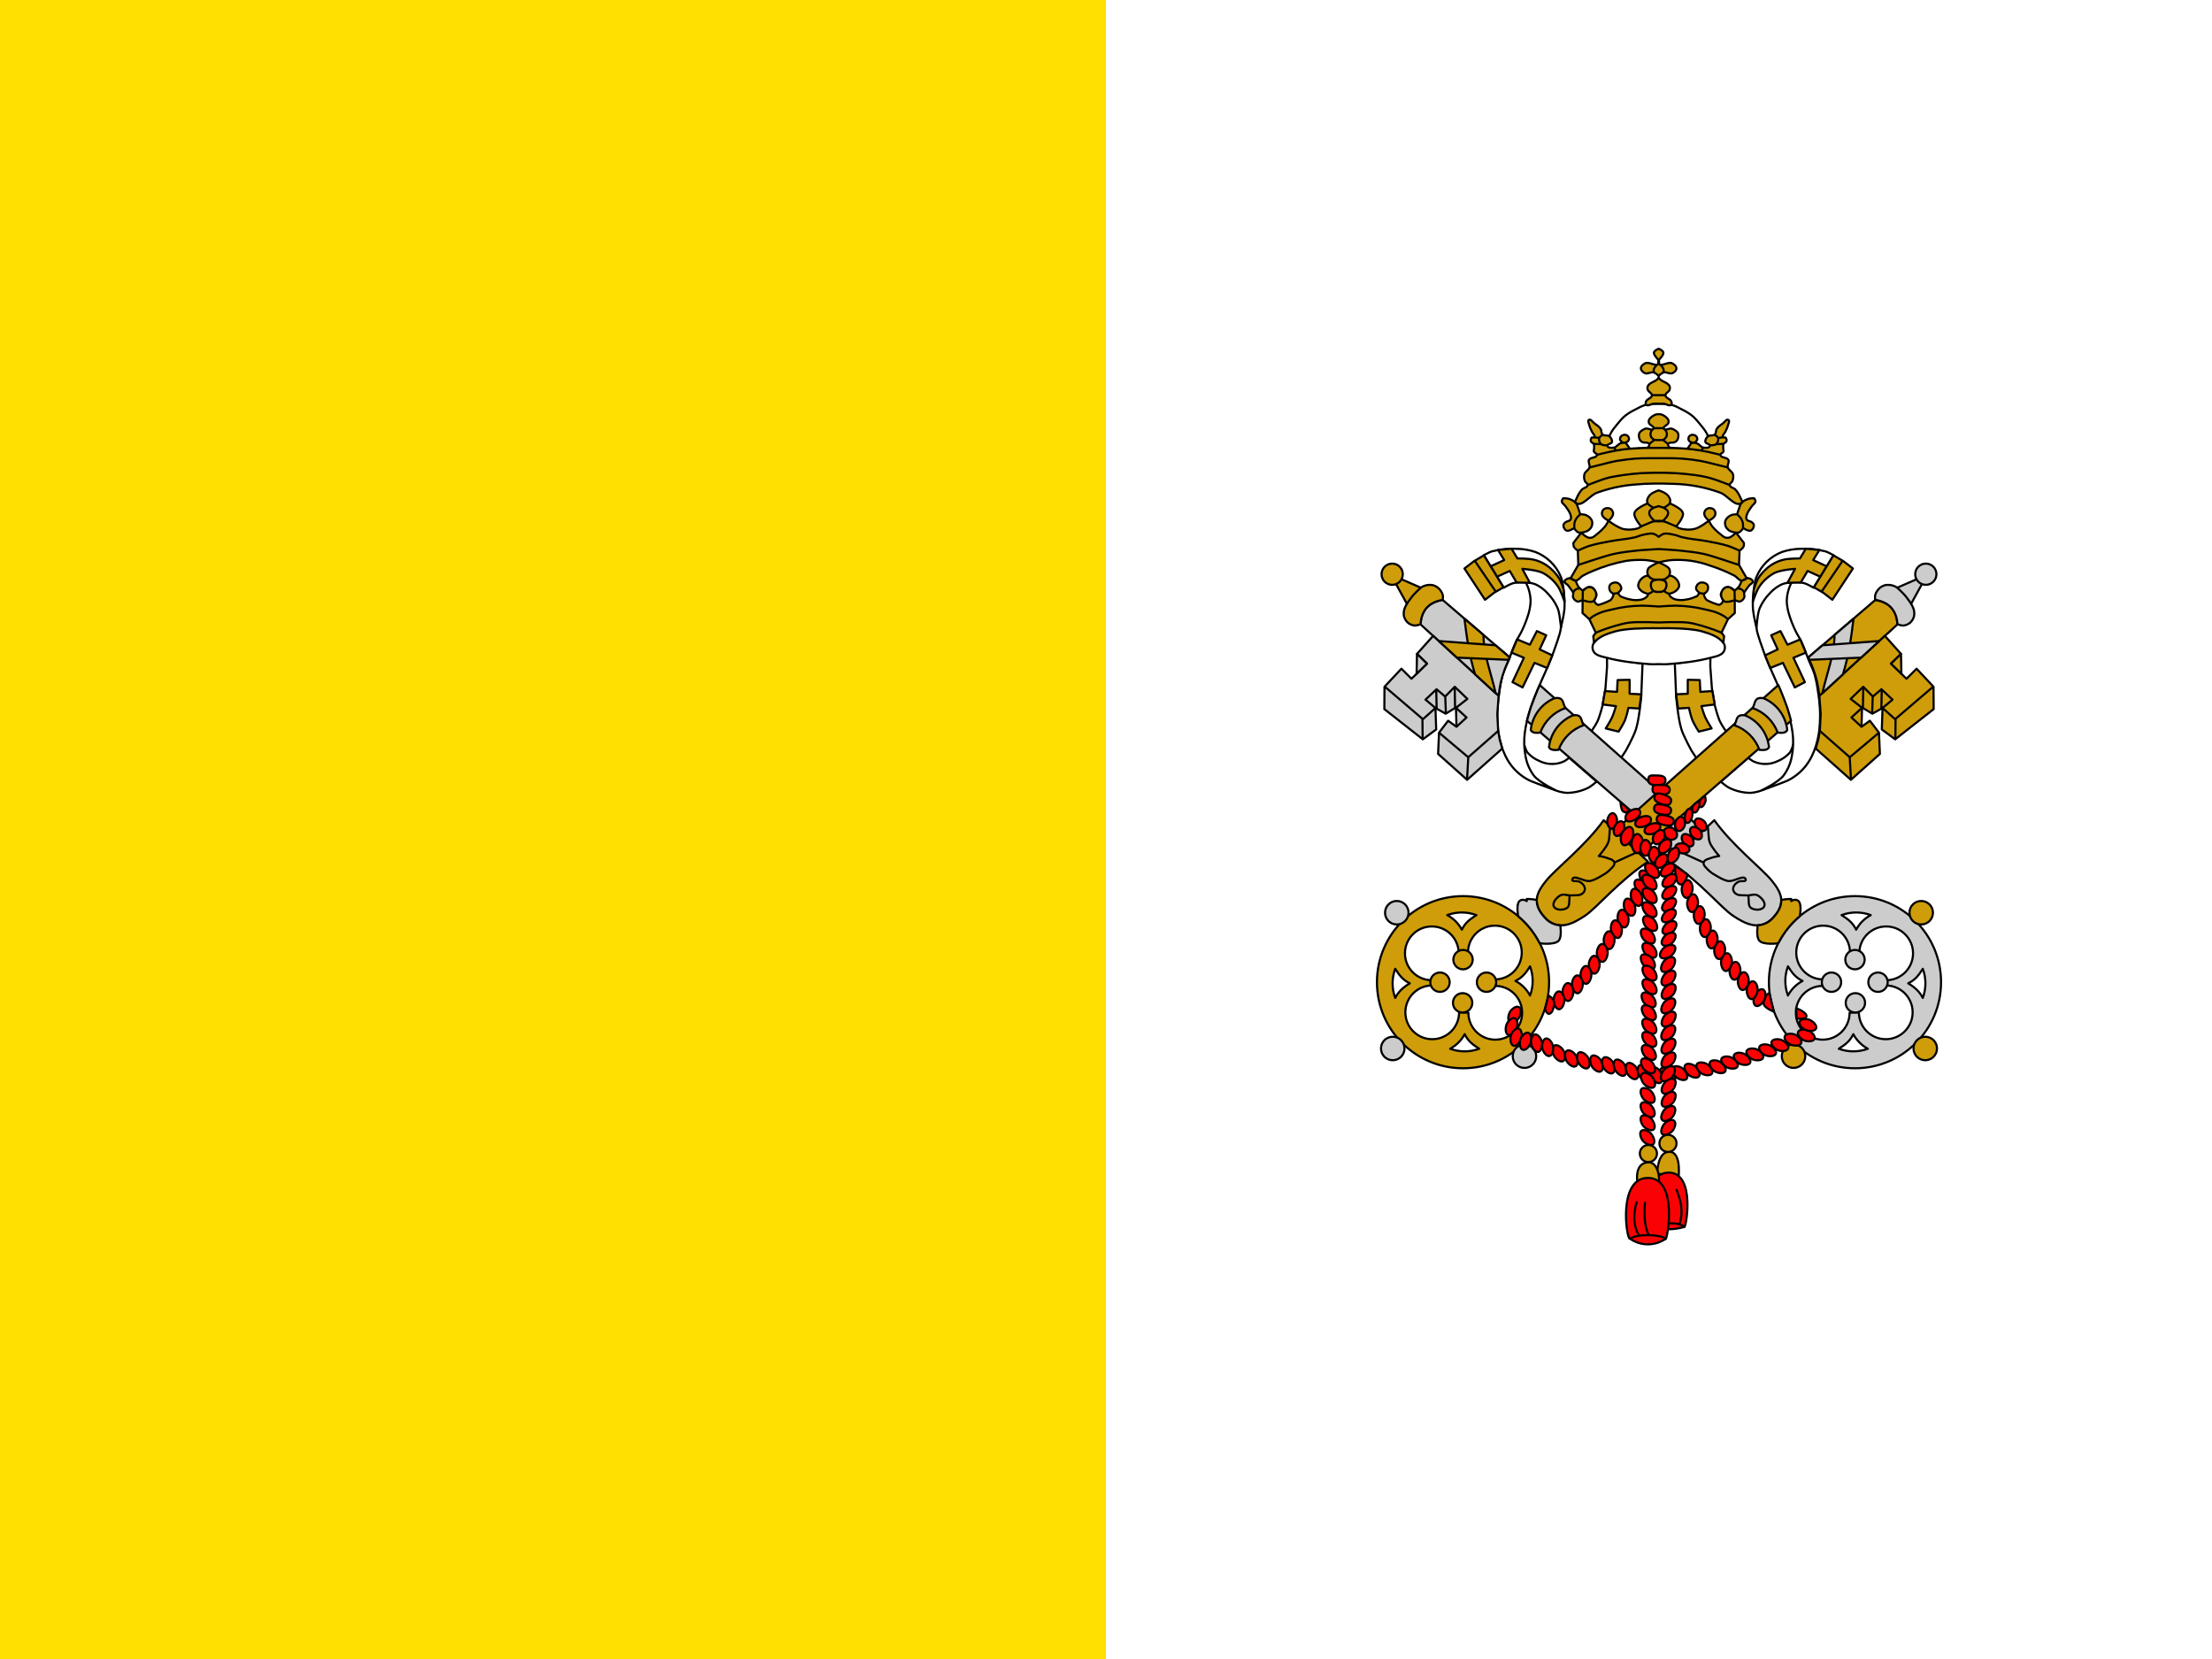
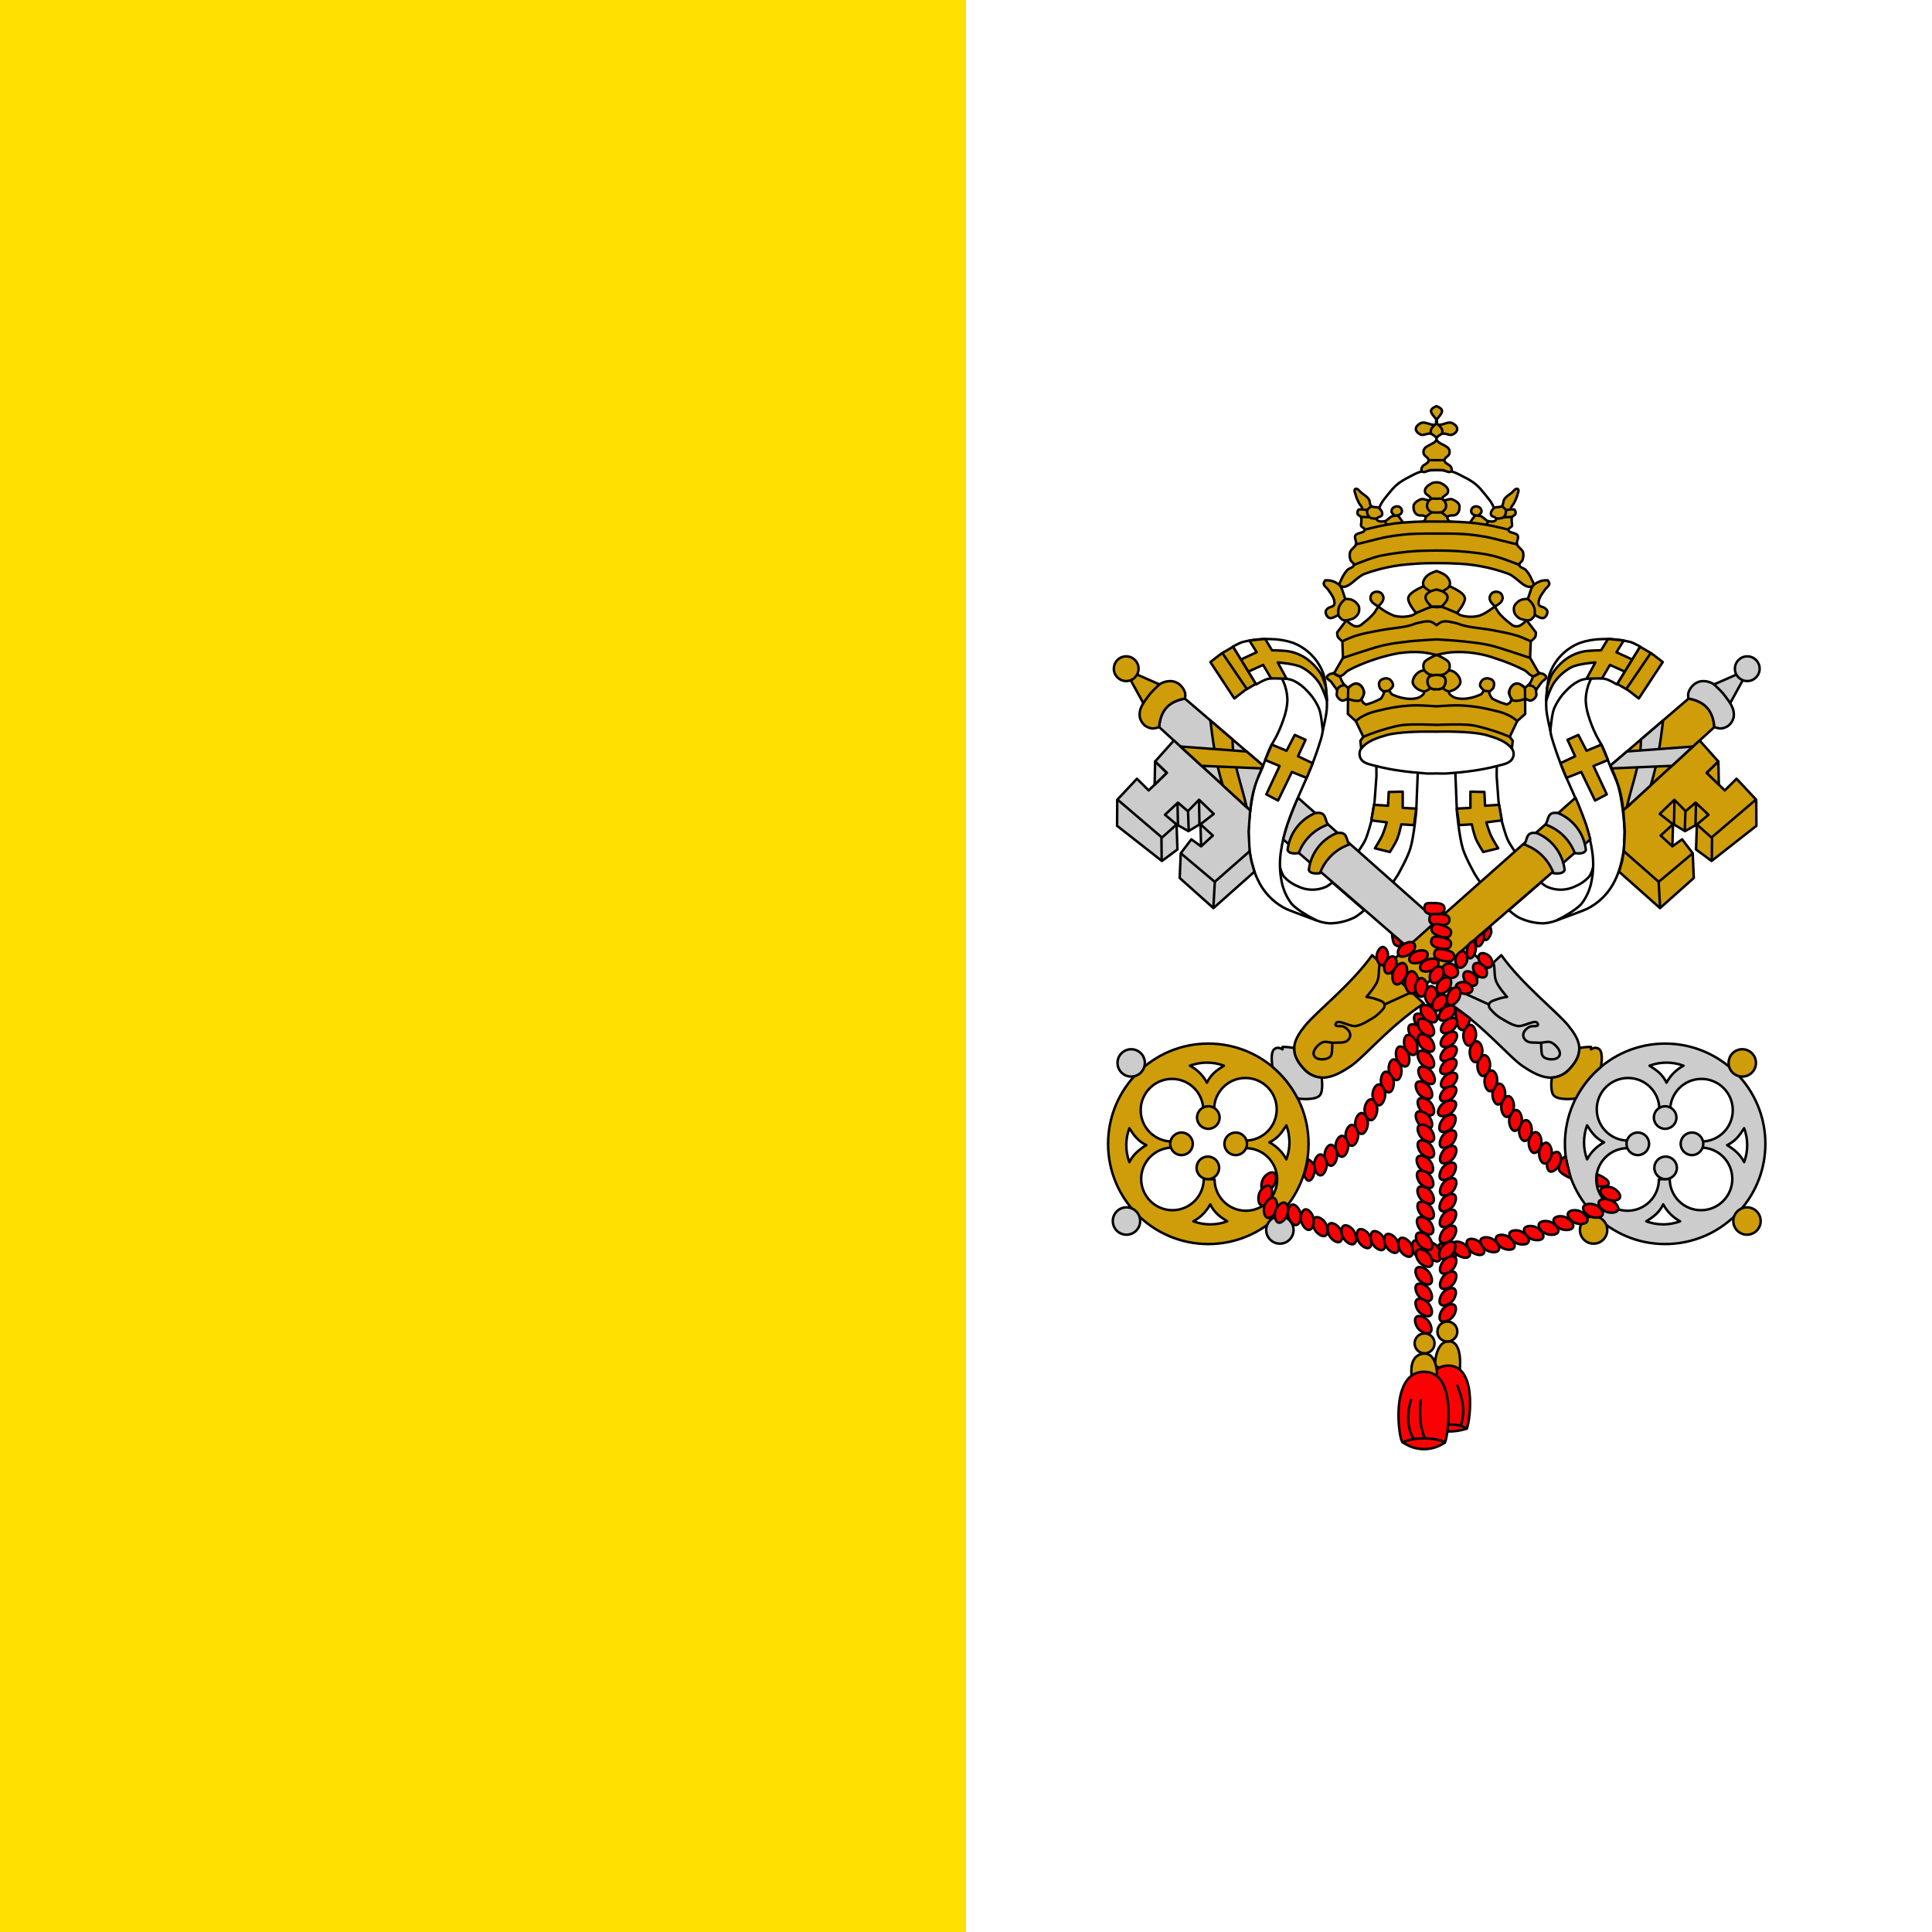
- <svg xmlns="http://www.w3.org/2000/svg" xmlns:xlink="http://www.w3.org/1999/xlink" id="flag-icons-va" viewBox="0 0 640 480">
-   <path fill="#fff" d="M320 0h320v480H320z" />
-   <path fill="#ffe000" d="M0 0h320v480H0z" />
+ <svg xmlns="http://www.w3.org/2000/svg" xmlns:xlink="http://www.w3.org/1999/xlink" id="flag-icons-va" viewBox="0 0 512 512">
+   <path fill="#fff" d="M256 0h256v512H256z" />
+   <path fill="#ffe000" d="M0 0h256v512H0z" />
  <g stroke="#000" stroke-linejoin="round" stroke-width="3.2">
-     <g fill="#ce9d09" stroke-linecap="round" transform="translate(123)scale(.192)">
+     <g fill="#ce9d09" stroke-linecap="round" transform="scale(.2048)">
      <g id="va-a">
        <path fill="#fff" d="m1781 990.3 16.2 3.8 25.6 4.2 11.8 1.3-2 50s-2.9 33-7.8 48.9c-3.6 11.7-15.7 33.2-15.7 33.2l-7.7 11.7-45.4-39.3s7.8-11 10.6-17c3.5-7.5 7.7-23.8 7.7-23.8l4.4-26 2.4-32.7zm-57 151.5 41.4 36s-8.4 7.4-13.4 9.7a74 74 0 0 1-31.6 7.3 58 58 0 0 1-22.3-6.2c-15.7-7.2-33-14.7-43.2-28.7-3.6-5-5-11.6-4.9-17.7.2-7 6.3-19.9 6.3-19.9s2.4 8.7 5.1 12a49 49 0 0 0 17.6 12.4 43 43 0 0 0 36.2 1.1c3.3-1.3 8.9-6 8.9-6z" />
        <path fill="#fff" d="M1658.7 877.7s3.2 6.6 4.2 10.1q2.9 9 3 18.6a79 79 0 0 1-3.2 18.6 171 171 0 0 1-10.3 26.3c-2.6 5.4-6 10.3-8.6 15.8-4.1 8.7-7 18-10.6 26.8-3 7.5-6.9 14.7-9.2 22.4-3 10.2-4.5 20.9-6 31.4a230 230 0 0 0-2.3 27.5c0 11 .3 22 2.3 32.6s5 21.2 9.8 31a79 79 0 0 0 31.8 34.8c5.5 3.4 11.9 5.3 18 7.8 8.3 3.3 25.4 9.3 25.4 9.3s-23.6-11.6-31.8-21.4a68 68 0 0 1-12.8-28.9 112 112 0 0 1-1.2-36.6 196 196 0 0 1 9.2-38.3c4.2-13.2 10-25.9 15.4-38.6 3.9-9.3 8.3-18.2 12-27.5q6.9-16.4 12.4-33.2c2.1-6.9 4.8-13.7 5.4-20.9a76 76 0 0 0-2.2-23.4 89 89 0 0 0-11.8-30.6 41 41 0 0 0-14.8-13.2c-5.7-2.9-12.5-5.4-18.9-4.1-2 .4-5.2 3.7-5.2 3.7" />
        <path fill="#fff" d="M1711.6 945.6s4.4-18 5.2-27.2q.8-11.8-.6-23.7c-1-8.7-1.5-17.8-4.9-25.9a68 68 0 0 0-38.2-37 92 92 0 0 0-28-4.8 130 130 0 0 0-38 4c-4 1.4-11.7 5.7-11.7 5.7l30 49s9.3-5.6 14.5-7a55 55 0 0 1 17-1.2c5.8.4 11.7 1 17 3.3a57 57 0 0 1 17.6 13.3 74 74 0 0 1 15 22c3 7.5 3.5 16 4.6 24.2.3 1.7.5 5.3.5 5.3" />
        <path d="M1717 906.7s-5.3-16.6-10.3-23.5a64 64 0 0 0-22.3-19.8c-9.4-4.7-31-6.2-31-6.2l11.4 21-20-.4-10.3-17.4-19.3 8.7-9.5-15.7 20.4-9.4-9.4-15.2 20.4-2 8.9 14.7s15.9 0 23.6 1.7a58 58 0 0 1 27.5 14.4 68 68 0 0 1 12 14.2c3 5.1 6.5 16.7 6.5 16.7z" />
        <path d="m1581.7 845 31.8 46.7m-18-54.8-15 8.8-14.3 11 31 47.1 13.7-10.6 14.1-8.2zm58.3 199 17.9-37 19.1 7.7 7.8-19-19-9 9.8-21.3-14-6.3-10.6 20.5-19.2-8-8.4 20 18.6 7.7-17.2 36.7zm143.2-11.1 18.1-.4v21l17.6.9-3 21.4-16.4-1s-2.7 12.5-5.1 18.4c-2.5 6.2-9.7 17.4-9.7 17.4l-19.4-4.8s7-11 9.7-17c2.4-5.4 5.7-16.6 5.7-16.6l-20-2.5 3.5-20.2 18.1 1.2z" />
      </g>
      <use xlink:href="#va-a" width="100%" height="100%" transform="matrix(-1 0 0 1 3717.8 0)" />
      <path fill="#fff" d="m1756.7 735.6-27.5 29.4 17 51 9.6 35.8-27.7 25.8 50.7 71-17.4 19.9a12 12 0 0 0-2.1 8.6q.5 4.3 3.6 7.3c4.5 4.1 11.3 5.1 17.3 6.7 21 5.6 42.9 8 64.6 9.7 4.7.4 14 0 14 0s9.4.4 14.1 0c21.8-1.6 43.6-4.1 64.7-9.7 6-1.6 12.7-2.6 17.3-6.7a12 12 0 0 0 1.4-15.9l-16.3-36 51.8-55.4-19.7-17.9-.5-43.2 17-51-25.5-25.7-23-61.2s-4.7-17.1-8.8-25c-2.4-4.6-5.8-8.7-9.2-12.8-4-4.9-8-9.9-12.8-13.9a85 85 0 0 0-14.6-9c-5.5-2.9-11-6-16.9-7.5-6.1-1.5-19-1.5-19-1.5s-12.7 0-18.9 1.5c-6 1.6-11.4 4.6-16.8 7.5a85 85 0 0 0-14.6 9c-4.9 4-8.9 9-12.9 13.9-3.3 4-6.7 8.2-9.1 12.9-4.1 7.8-8.9 24.9-8.9 24.9z" />
      <path d="M1963.3 933.1s-3.2-2.8-5-4a65 65 0 0 0-12-6c-5.5-2.2-11.5-3.3-17.3-4.7a197 197 0 0 0-44.3-5.7c-8.6 0-25.8 1.3-25.8 1.3s-17.2-1.3-25.8-1.3a195 195 0 0 0-44.3 5.7c-5.9 1.4-11.8 2.5-17.4 4.7a65 65 0 0 0-12 6c-1.7 1.2-5 4-5 4m218.8-42.7s-5.2-5.2-8.6-5.9a9 9 0 0 0-6.6 1.5 13 13 0 0 0-4 15.2c.8 2 2 4.3 4.1 5.2 4.8 1.9 15.4-2 15.4-2zm5.1-3.6c5.8.2 8 3.2 9.5 6.5m-243.2-2.9-.3 14s10.5 3.9 15.3 2c2-.9 3.4-3.1 4.2-5.2a13 13 0 0 0-4-15.2 9 9 0 0 0-6.6-1.5c-3.5.7-8.6 6-8.6 6zm-5.2-3.6c-5.8.2-8 3.2-9.4 6.5m198.1 1.4-8.4-1m-130 1 8.4-1m76 .8c-2.9-.4-7.6-4.2-7.6-4.2m-22.8 4.2c2.8-.4 7.6-4.2 7.6-4.2m141-19.3s-4.3 3.3-7.4 3.8l-1.2.7s-2 5.7-3.6 8.2a45 45 0 0 1-6.5 6.2s-4.8-4.1-7.7-5q-3.2-.8-6 .3a11 11 0 0 0-4.8 4.3c-1.4 2-2.7 4.6-2.6 7 .1 3 3.9 8.3 3.9 8.3l-2.6 4.5-3.7 2.3a90 90 0 0 1-19-7.5 19 19 0 0 1-4.4-9s4.5-2.7 5.6-5c1.2-2.5 1.6-6 .2-8.4-1.6-2.6-5.3-4-8.4-4a9 9 0 0 0-6.3 2.7c-1.6 1.8-3 4.5-2.5 7 .4 2.4 4.7 5.7 4.7 5.7s-1.8 4.6-3.8 5.5c-6 2.5-10 4-15.3 4.8a39 39 0 0 1-16.3 0 17 17 0 0 1-9-5.5c-.6-.9-.8-3-.8-3s6.5-1.7 9-3.7c2.6-2 5.3-4.6 5.9-7.8.5-3.2-1.2-6.6-3-9.2a18 18 0 0 0-7.6-6c-1.3-.6-4.3-.7-4.3-.7l-1 .9a15 15 0 0 1-4.7 3.8h-.1l-.2.1-1.1.6-.8.1-2.4.8s3.8 1.2 5 2.8q.9 1.4 1 3.3l.2 2q0 1.8-.7 3.4a9 9 0 0 1-1.7 3.5q-.7.9-1.6 1.4 0 0 0 0l-.2.1q-1.6 1-3.3 1.5c-1.4.4-4.2.1-4.3.1s5.5 0 7.6-1.6l.2-.1a11 11 0 0 0 3.8-7.2v-3q-.4-2.5-2.2-4.2c-2.4-2.1-9.3-2.4-9.4-2.4s-7 .3-9.4 2.4a8 8 0 0 0-2.3 4.2v3.1l.5 2.3q1 3 3.3 4.9l.2.1c2.2 1.6 7.6 1.6 7.7 1.6-.1 0-3 .3-4.3 0q-1.8-.6-3.4-1.6h-.1v-.1q-1-.5-1.7-1.4a9 9 0 0 1-1.7-3.5q-.5-1.6-.7-3.3l.2-2.1q.3-1.9 1.1-3.3c1.1-1.6 5-2.8 5-2.8l-2.5-.8-.7-.1-1.2-.6h-.1l-.1-.1a15 15 0 0 1-4.8-3.8l-1-.9s-3 0-4.2.7a18 18 0 0 0-7.6 6c-1.8 2.6-3.5 6-3 9.2s3.3 5.8 5.8 7.8c2.6 2 9 3.7 9 3.7s-.2 2.1-.8 3a17 17 0 0 1-9 5.5 39 39 0 0 1-16.3 0 59 59 0 0 1-15.2-4.8c-2-1-3.9-5.5-3.9-5.5s4.4-3.3 4.8-5.8c.4-2.4-1-5-2.6-6.9a9 9 0 0 0-6.2-2.8c-3.1 0-6.8 1.5-8.4 4.1-1.5 2.4-1 5.9.2 8.4 1 2.3 5.6 5 5.6 5a19 19 0 0 1-4.5 9 89 89 0 0 1-19 7.5l-3.6-2.3-2.6-4.5s3.7-5.2 3.8-8.2c.2-2.5-1.1-5-2.5-7.1a11 11 0 0 0-4.8-4.3q-2.8-1.1-6-.2c-3 .8-7.7 4.9-7.7 4.9s-4.8-3.8-6.5-6.2a49 49 0 0 1-3.7-8.2l-1.2-.7c-3-.5-7.3-3.8-7.3-3.8l-4.4 1s-4.1 2.1-4.2 4c0 2.8 3.8 4 5.5 6l4.1 5.7c1.2 1.8 2.9 3.4 3.5 5.5.6 2.3-1 5 0 7.2 1.2 2.7 3.7 5.4 6.7 6 2.6.5 7.6-2.6 7.6-2.6l-.2 19.9 10.3 9.3 9.7 20.3-3.8 5.2 1.1 10c7.5-9.6 20.5-13.8 32.2-17.2 15.7-4.5 44.6-4.8 58-4.7l7.3.1s44.3-1.4 65.2 4.6c11.7 3.4 24.7 7.6 32.2 17.2l1.2-10-3.9-5.2 9.7-20.3 10.3-9.3-.1-19.9s5 3.1 7.6 2.6c3-.6 5.5-3.3 6.7-6 1-2.2-.7-4.9 0-7.2.6-2 2.2-3.7 3.4-5.5q2-3 4.2-5.6c1.7-2.1 5.5-3.3 5.4-6 0-2-4.1-4.2-4.1-4.2zm-148.4-2.6c1 1 3 2.8 4.8 3.8l.2.1q.8.4 2 .7c2.8.8 7.8.3 8 .3h0c.1 0 5.1.5 8-.3l2-.7.2-.1c1.7-1 3.7-2.9 4.8-3.8q.8-1 1.3-2.2c1.1-2.7 1-6.1-.2-8.7-1.6-3-5.2-4.5-8.1-6.3-2.5-1.5-8-3.7-8-3.7a69 69 0 0 0-8 3.7c-3 1.8-6.6 3.3-8.1 6.3-1.3 2.6-1.4 6-.2 8.7q.5 1.2 1.3 2.2" />
      <path d="M1980.8 829.8s-11-5-16.6-6.9c-10.4-3.3-21.3-5.2-32-7.3-12.5-2.4-25.2-3-37.6-6-3.9-.8-7.5-2.7-11.5-3.5-5.4-1.1-11-2.9-16.4-1.7-3 .6-7.8 4.6-7.8 4.6s-4.9-4-7.8-4.6c-5.4-1.2-11.1.6-16.5 1.7-4 .8-7.6 2.7-11.4 3.6-12.4 2.9-25.2 3.5-37.7 6-10.7 2-21.5 3.9-32 7.2-5.6 1.8-16.5 6.9-16.5 6.9m197.4-45.1s5.4-2.9 7.3-5a10 10 0 0 0 2.7-5.3 9 9 0 0 0-2.3-6.5 9 9 0 0 0-6.2-2.2q-3 0-5.3 1.8a9 9 0 0 0-3 5.6c-.3 1.8.5 3.7 1.3 5.3a33 33 0 0 0 5.5 6.3m-151 0s4.1-3.8 5.4-6.3a9 9 0 0 0 1.4-5.3 9 9 0 0 0-3-5.6 8 8 0 0 0-5.3-1.8 9 9 0 0 0-6.3 2.2 9 9 0 0 0-2.2 6.5c.1 2 1.3 3.7 2.6 5.2 2 2.2 7.3 5 7.3 5zm-41.2 18-11.9 15.6s0 4 .8 5.8a24 24 0 0 0 5.9 5.7l.8 21.4-11.3 19.6-1 .2 7.3 3.8 1 .1c4.4-.3 7-5.2 10.9-7.4q7.3-4 15.2-7.2a240 240 0 0 1 50-15.1 142 142 0 0 1 29.5-1.2c6.6.5 19.4 3.4 19.5 3.4 0 0 12.9-3 19.5-3.4a141 141 0 0 1 57.8 8.3 240 240 0 0 1 36.9 15.2c3.8 2.2 6.5 7 10.8 7.4h1l7.3-4-1-.1-11.3-19.6.9-21.4s4.6-3.3 5.8-5.7c1-1.7.8-5.8.8-5.8l-11.9-15.6s-6 6-9.9 7.3q-3.2.9-6.5 0c-2.5-.8-4.4-2.9-6.5-4.5a84 84 0 0 1-12.9-12.1 70 70 0 0 1-5.3-8.7s-12.9 10.1-20.6 12.1c-7.6 2-16 1.6-23.5-.6-1.9-.6-5-3-5-3a42 42 0 0 0-26.4-8 42 42 0 0 0-26.4 8s-3.2 2.4-5 3a45 45 0 0 1-23.6.6 82 82 0 0 1-20.6-12.1s-3.1 6-5.3 8.7a84 84 0 0 1-12.9 12.1c-2 1.6-4 3.7-6.5 4.5q-3.2.9-6.4 0a37 37 0 0 1-10-7.3" />
      <path d="M1985.9 796.4s.4-5.7-.2-8.5a21 21 0 0 0-3.1-7c-1.5-2.3-5.7-6-5.7-6m-1.4 27.8s3.4.1 4.9-.6c2.6-1.3 6-6.3 6-6.3s6.7 4.6 10.4 4c1.8-.2 3.2-1.8 4.2-3.4a8 8 0 0 0 1.2-5.7c-.3-1.5-1.6-2.6-2.8-3.6-2.3-2-6.4-1.7-7.9-4.2-1.2-2-.5-4.9.2-7.1 1.4-4.8 4.7-8.7 7.5-12.8 1.7-2.6 5.3-4.4 5.6-7.5.2-1.6-2-4.6-2-4.6s-5.2-.1-7.7.6c-4 1.2-8.3 3-11.2 6.1-2.4 2.6-3 6.4-4.3 9.7-1 2.5-2.5 7.7-2.5 7.7s-6 0-8.7 1.2a17 17 0 0 0-8.7 7.7c-1.2 2.7-1 6.2 0 9 1.1 3 3.5 5.3 6.1 7 2.9 1.8 9.7 2.8 9.7 2.8M1740.8 775s-4.1 3.6-5.6 5.8a21 21 0 0 0-3.2 7.1c-.6 2.8-.1 8.5-.1 8.5m-17-45.5s-2.2 3-2 4.6c.4 3.1 4 5 5.7 7.5 2.7 4.1 6 8 7.5 12.8.6 2.2 1.3 5 .1 7-1.4 2.6-5.6 2.4-7.8 4.3-1.2 1-2.5 2.1-2.9 3.6a8 8 0 0 0 1.2 5.7c1 1.6 2.5 3.2 4.3 3.4 3.6.6 10.3-4 10.3-4s3.5 5 6 6.3c1.5.7 5 .6 5 .6s6.8-1 9.7-2.9c2.5-1.6 5-4 6-6.8 1-2.9 1.3-6.4 0-9.1a17 17 0 0 0-8.7-7.7c-2.6-1.3-8.7-1.2-8.7-1.2s-1.4-5.2-2.4-7.7c-1.3-3.3-2-7.1-4.4-9.7a25 25 0 0 0-11.2-6.1c-2.5-.7-7.7-.6-7.7-.6m135.6 14.3 8.4-2.4 8.3 2.4m-14.5 20s-6.5-5.8-7.7-9.8a8 8 0 0 1 .4-5.5c1.2-2.2 5.9-4.7 5.9-4.7s-7.1-3.4-9-6.6a9 9 0 0 1-.5-6.3 17 17 0 0 1 5.8-8c3.2-2.7 11.3-5.4 11.3-5.4s8 2.7 11.2 5.3a17 17 0 0 1 5.9 8.1c.5 2 .4 4.4-.6 6.3-1.9 3.2-9 6.6-9 6.6s4.8 2.5 6 4.7c.8 1.6.9 3.7.3 5.5-1.2 4-7.7 9.9-7.7 9.9l-6.1.4zm22.7-26.8s13.4 5.7 18 11.1c1.2 1.5 2.3 3.5 2.2 5.5-.5 7-10.3 18.2-10.3 18.2l-20-8.3h-12.9l-20 8.3s-9.8-11.3-10.2-18.2c-.2-2 1-4 2.2-5.5 4.5-5.4 18-11.1 18-11.1" />
      <path d="m1844.4 669.2 8-6.2 6.5.2-6.6-.2s-3.6-2.4-4.6-4.2a9 9 0 0 1-1-6c.5-2.7 2-5.5 4.4-6.9 2.3-1.3 7.8-.5 7.8-.5s5.5-.8 7.7.5c2.4 1.4 3.9 4.2 4.5 6.8.4 2 0 4.3-1 6-1 1.9-4.6 4.3-4.6 4.3l-6.7.2 6.5-.2 8 6.2m52.7 5.1-2.7 4.7m32.6-20-7.5 1m8.5 8.8-11.5.6m-1.5-13.8c1.5 1 4.2 2.9 4.6 4.6a10 10 0 0 1-3.1 9.2c-2.4 2-9.3 1.5-9.3 1.5m-181.7 33.6 17-4.2c8-2 16-4.2 24.2-5.7q14-2.4 28-3.5c11.8-.9 35.3-.6 35.3-.6s23.5-.3 35.2.6q14 1 28 3.5c8.2 1.5 16.2 3.8 24.3 5.7l17 4.2m-171.6-30.2 2.7 4.7m-32.7-20 7.5 1m-8.5 8.8 11.5.6m-6.4 16s12.5-3.2 18.8-4.5q10.5-2.2 21-3.7 12-1.4 24.3-2c9.6-.4 28.9-.3 28.9-.3s19.2 0 28.9.4a284 284 0 0 1 45.2 5.6c6.3 1.3 18.9 4.5 18.9 4.5M1781.6 671s-6.8.5-9.2-1.5c-2.5-2-4-6-3.2-9.2.7-2.4 5.6-5.2 5.6-5.2m63.1 74c-12 .8-24 1.5-35.8 3.7a220 220 0 0 0-36.2 9.7c-11.1 4-22.9 22.6-32 15.2-2-1.6.7-5 1.6-7.4a43 43 0 0 1 7.8-12.6c2.4-2.7 8-3 8.5-6.6.5-2.6-3.4-4-4.3-6.6a17 17 0 0 1-.5-10c1.2-4.1 6.5-6.2 7.7-10.3 1-3.6-2.5-7.8-.9-11.2 2.2-4.2 11.4-2.7 12-7.4.4-2.3-3.8-3-4.5-5.1-.6-1.6.3-3.3.3-5 0-2.1.4-4.5-.6-6.5-.9-1.7-3.7-2.1-4.3-4a6 6 0 0 1 1.1-5.4c1-1 3.7.4 4.3-.9 1.4-2.6-2.5-5.3-3.7-8-1.4-3.2-3.2-6.3-4-9.7-.6-2.7-3-7-.6-8.3 2.8-1.6 5.5 3.2 8 5.1 3.4 2.5 7.2 4.8 9.5 8.3 1.7 2.5.7 6.5 3 8.6 2.6 2.5 7.7.5 10.4 2.9 2.4 2 4.5 5.5 3.8 8.5s-7.6 2.9-7 5.8c.9 3.4 7 3.2 10.4 2.5 2-.3 3.5-2.2 5.1-3.4 1.4-1 2.4-2.2 4-2.8 1.6-.8 5.3-1 5.3-1l-2.1-.5s-3.2-2.5-3.5-4.3a6 6 0 0 1 1.6-5 8 8 0 0 1 5.5-2.2c1.7 0 3.5.7 4.6 1.9a6 6 0 0 1 1.7 4.8 6 6 0 0 1-2.3 3.7 13 13 0 0 1-4.6 1.5l2.3.6 6.1 8.5 26.6-1.5s3.3-3.3 2.6-5.2q-1-2.7-5.7-2.5c-8.5.4-10.3-6.8-10-12 .3-4.4 5.5-7.3 9.5-9 4-1.5 10.8 3.7 12.6-.1 1.5-3.3-5.8-5-7-8.5-.5-1.5-.5-3.4.2-4.8 1.8-3.6 5.7-6 9.4-7.7 1.6-.7 5-.8 5-.8s3.6.1 5.1.8c3.7 1.7 7.6 4.1 9.4 7.7.7 1.4.7 3.3.2 4.8-1.1 3.5-8.5 5.2-7 8.5 1.8 3.8 8.7-1.4 12.6.2s9.2 4.5 9.5 8.9c.3 5.2-1.4 12.4-10 12q-4.7-.2-5.7 2.5c-.6 1.9 2.7 5.2 2.7 5.2l26.5 1.5 6.1-8.5 2.3-.6s-3.3-.5-4.5-1.5a6 6 0 0 1-2.3-3.7c-.2-1.7.5-3.6 1.6-4.8s3-1.9 4.6-1.9q3.2 0 5.5 2.2c1.2 1.2 2 3.2 1.6 5s-3.5 4.3-3.5 4.3l-2.1.5s3.7.2 5.4 1c1.5.6 2.6 1.9 3.9 2.8 1.7 1.2 3.1 3 5.1 3.4 3.5.7 9.6 1 10.3-2.5.7-3-6.1-2.9-6.8-5.8-.7-3 1.3-6.5 3.7-8.5 2.7-2.4 7.9-.4 10.5-2.9 2.2-2 1.3-6 3-8.6 2.3-3.5 6-5.8 9.4-8.3 2.5-1.9 5.3-6.7 8-5.1 2.4 1.4 0 5.6-.6 8.3-.8 3.4-2.6 6.5-4 9.7-1.2 2.7-5 5.4-3.7 8 .7 1.3 3.3-.2 4.3.9a6 6 0 0 1 1.1 5.4c-.6 1.9-3.4 2.3-4.3 4-1 2-.5 4.4-.5 6.6 0 1.6.8 3.3.3 4.9-.8 2.1-5 2.8-4.6 5.1.7 4.7 9.9 3.2 12 7.4 1.7 3.4-1.9 7.6-.9 11.2 1.2 4.1 6.5 6.2 7.8 10.3 1 3.2.4 6.8-.6 10-.8 2.5-4.7 4-4.3 6.6.6 3.6 6.2 3.9 8.6 6.6q4.9 5.5 7.7 12.6c1 2.3 3.7 5.8 1.7 7.4-9.2 7.4-21-11.1-32-15.2a220 220 0 0 0-72-13.4c-7-.4-21-.4-21-.4s-14 0-21 .4m31.1-133.7-10.1.1-10.2-.1m17-33.9c2.6-5.6-2-9.7-6.8-13.8-4.8 4-9.4 8.2-6.8 13.8m14.1 46.8c3.9.2 8.6 4.2 11.6 1.7 1.3-1.2.7-3.7 0-5.3-1.6-3.8-8.4-4.7-8.7-8.8-.3-3.5 5.1-5.2 6.3-8.5q.8-2.7 0-5.3c-2.8-6.6-14.5-7-16.6-13.7-.9-3 6-6.5 6.8-6.9 4.4-1.9 9.7 2.7 14 .8 3-1.2 6.1-4.1 6-7.3 0-3.4-3.6-6.3-6.8-7.7-6.1-2.6-16.2 6-20 .5-3.4-5.1 8.7-11.1 7-17-.7-2.9-7-5.3-7-5.3s-6.1 2.4-6.9 5.3c-1.6 5.9 10.5 11.9 7 17-3.7 5.5-13.8-3.1-20-.5-3.1 1.4-6.8 4.3-6.8 7.7 0 3.2 3.1 6 6 7.3 4.3 1.9 9.7-2.7 14-.8.9.4 7.7 4 6.8 6.9-2 6.7-13.7 7-16.5 13.7a8 8 0 0 0 0 5.3c1.1 3.3 6.6 5 6.3 8.5-.3 4.1-7.2 5-8.7 8.8-.7 1.6-1.4 4.1 0 5.3 3 2.5 7.7-1.5 11.6-1.7 2.4-.2 7.3 0 7.3 0s4.8-.2 7.3 0" />
      <path fill="none" d="M1953.7 953.5s-7.1-3-10.8-4.3a258 258 0 0 0-20-6.5c-6.6-1.8-13.2-3.7-20-4.5-14.6-1.6-44-.2-44-.2s-29.4-1.4-44 .2c-6.8.8-13.5 2.7-20 4.5a258 258 0 0 0-30.9 10.8M1966 731s-12-4.8-18.1-6.9q-7.6-2.7-15.5-4.8-9.6-2.3-19.4-3.5a387 387 0 0 0-54.1-3.4s-17.2.1-25.8.6a377 377 0 0 0-47.8 6.3q-7.8 2-15.4 4.8c-6.1 2.1-18 6.9-18 6.9m-14.2 120.4s17.5-6 26.4-8.7c9.1-2.8 18.2-6 27.5-8 11.2-2.5 22.6-3.7 34-5 11-1.1 33.3-2.3 33.3-2.3s22.2 1.2 33.3 2.4c11.3 1.2 22.8 2.4 34 4.8 9.3 2 18.3 5.3 27.5 8.1l26.4 8.7" />
    </g>
-     <g fill="#ccc" transform="translate(123)scale(.192)">
+     <g fill="#ccc" transform="scale(.2048)">
      <g id="va-b">
        <path d="m1533.3 904 101.2 86.8s-5.2 11.2-7.3 17a143 143 0 0 0-9.3 41l-118-108c1.7-24.7 15.6-33.5 33.4-36.8z" />
        <path d="m1519 958.2-24.3 27.2 15.2 14.6-23.5 22.8-15.2-15.1-25.5 27.2-.2 33.7 58 45.5 20.1-14.9-1.1-32.3 15.4 8.6 15.5-9.4.8 29.1-12.6-9.1-13.7 18-1.4 32 43.7 39 53-47.1-4-14.1-2.2-12.7-1.3-25.1 2-27.5z" />
        <path d="m1494.7 985.4-.6 30 15.6-15.3z" />
        <path fill="none" d="m1572 1140.4-1.9 34.3m-18.6-139.7.6 31.8m-14.8-17.3.9 25.8m-14.5-36.3.6 29m-21.4 15.2.3 30.6m24.7-9.7 44 37 45.1-39.6m-171-66.9 57.6 49.2 18.9-16.9-15-12.6 16.7-15.7 12.9 11.1 14.5-14.8 19 18.3-17.2 13.4 16 14.6-15.2 14" />
        <path d="m1901.3 1229.3 48.7 44.6 10.7 31.5-62.6-6.7-35.7-35.3-38-35.2-164-142.1s3.5-13.1 5.6-19.5q5-13.9 10.6-27.5l3-6.8 183 162.3z" />
        <path d="M1942.7 1236c27 38 72.7 73.7 86.5 90.9 13.9 17.2 22.8 33.5 2.6 55.5s-43 9.5-61.1-2.6-49.6-51.3-94.8-81.3z" />
        <path d="m1926.7 1299.8-35.2-16m41-38.2c2.4 8 .5 16.8 3.6 24.4 3 7.6 14 20 14 20s-7 1-10.3 2.2c-4.7 1.9-12 2.7-13.1 7.7-1 4.3 4 8 7 11.2q4.7 4.5 10.4 7.6c6.1 3.6 12.4 7.6 19.4 8.9 8.7 1.6 25.1-10.8 26.6-2 .6 3.6-7.4 1.3-10.7 3-7.8 3.8-11.6 12-4.8 17.8 4.4 3.7 11.3 2.4 17 2.9 5.5.4 11.7-2.8 16.5 0 5.6 3.2 12.7 11 9.7 16.8-3 6-14.5 5.8-20 2-4-3-2.9-9.5-3.5-14.4v-4.4" />
        <circle cx="2154.7" cy="1480.1" r="129.7" />
        <path fill="#fff" d="M2106.1 1485.7a40.5 40.5 0 1 0 40.5 40.4l14-.6a40.5 40.5 0 1 0 40.5-40.5l.6-7.9a40.5 40.5 0 1 0-40.5-40.5l-14-1.2a40.5 40.5 0 1 0-40.5 40.5z" />
        <circle cx="2154.7" cy="1446.1" r="14.6" />
        <circle cx="2189.4" cy="1480.1" r="14.6" />
        <circle cx="2155.3" cy="1511.2" r="14.6" />
        <circle cx="2119.3" cy="1480.1" r="14.6" />
        <path fill="#fff" d="M2152.2 1558.4c-5.3 11-12.6 16-21.9 22a63 63 0 0 0 43.8 0 54 54 0 0 1-21.9-22zm-76.5-80.2c-11-5.3-16-12.6-22-22a63 63 0 0 0 0 44 53 53 0 0 1 22-22zm159.2 3.6c11-5.3 16-12.6 22-21.9a63 63 0 0 1 0 43.9c-4.7-9.3-12-16-22-22zm-78.4-80.8c-5.3-11-12.6-16-22-22a63 63 0 0 1 44 0 53 53 0 0 0-22 22z" />
      </g>
      <g fill="#ce9d09">
        <g id="va-c">
          <path d="M1533.5 903.8s.7-5 0-7.4a23 23 0 0 0-6.6-10.2 20 20 0 0 0-9.2-4.6 25 25 0 0 0-17.7 4.2l-15 6.2-5.5 17.7s-3.2 5.6-4 8.7a23 23 0 0 0-.5 10.1c1 3.9 3.2 7.6 6.3 10.2a19 19 0 0 0 10.3 4 28 28 0 0 0 8.3-1.9c1.6-18.6 9.9-32.8 33.5-36.9z" />
          <path d="m1500.3 885.6-38.8-17-3.1 3 21 38.2s6-8.7 9.4-12.7c3.6-4.1 11.5-11.5 11.5-11.5z" />
          <circle cx="1457.3" cy="865.3" r="16" />
          <path d="M1566.2 932.3c3.4 28 7.3 55.9 16 83.8l31 28.5c-6.5-29.3-18.4-58.5-18.3-87.7z" />
          <path d="m1613 972.4-85.4-6.4 27.2 25 78 3.3 1.2-4zm105.4 94.6a62 62 0 0 0-37.9 37c-6.4.7-12.3.7-14.4-4a59 59 0 0 1 35.7-47.8c15-2.8 12.2 8.9 16.6 14.7zm27.5 25.8a62 62 0 0 0-37.9 37.2c-6.3.5-12.3.6-14.4-4.1a59 59 0 0 1 35.8-47.8c15-2.8 12.1 8.9 16.5 14.7zm312.8 261.9a72 72 0 0 0-15.1 1.5c.3 8-3 16.6-11.8 26.2a33 33 0 0 1-23.7 12s-2.8 17.7 2.6 23.3c6.3 6.6 27.1 3.9 27.1 3.9l1.8-1.1a130 130 0 0 1 31.9-39.8l.3-1.3s3-16.5-2.1-21.5c-2.4-2.3-6.6-3-11 0z" />
          <circle cx="2254.5" cy="1375.4" r="17.7" />
          <circle cx="2260.6" cy="1580" r="17.7" />
          <circle cx="2062.1" cy="1591.6" r="17.7" />
        </g>
      </g>
    </g>
-     <g fill="#ce9d09" transform="matrix(-.192 0 0 .192 837 0)">
+     <g fill="#ce9d09" transform="matrix(-.2048 0 0 .2048 761.5 0)">
      <use xlink:href="#va-b" width="100%" height="100%" />
      <use xlink:href="#va-c" width="100%" height="100%" fill="#ccc" />
    </g>
-     <g fill="#fa0204" transform="translate(123)scale(.192)">
+     <g fill="#fa0204" transform="scale(.2048)">
      <path id="va-d" d="M1869.2 1175.8c0 5.4-4.5 7.4-13.3 7.4q-12.9.1-12.7-7.9c.2-8 4-6.7 12.7-6.7 8.8 0 13.3 1.8 13.3 7.2z" />
      <use xlink:href="#va-d" width="100%" height="100%" x="6.4" y="14.3" />
      <path d="M1877.3 1208.7c-1.7 5-6.7 5.6-15 2.7-8.2-3-11.2-6.6-9.4-11.7s6-5 14.3-2.1c8.2 2.9 12 6 10.1 11z" />
      <path id="va-e" d="M1877.5 1222.5c-1 5.3-5.9 6.4-14.4 4.7q-12.7-2.5-11-10.3c1-5.3 5.3-5.8 13.8-4s12.7 4.3 11.6 9.6z" />
      <use xlink:href="#va-e" width="100%" height="100%" x="4" y="16.1" />
      <path d="M1921.7 1216.2c-2.6-.7-2.3-5.3-1.6-7.9 1.2-4 8.4-9.1 8.4-9.1s1.8 5.6 1 8.2c-1.2 3.7-4 9.8-7.8 8.8z" />
      <path d="M1912.3 1224.4c-2.8-.6-3.2-5.5-2.5-8.3 1.2-4.3 9.7-9.3 9.7-9.3s1.5 6 .5 8.8c-1.3 3.7-3.9 9.7-7.7 8.8zm-10.8 15.6c-4.3-1.1-3.8-8.8-2.6-13 1-3.6 3.7-9.2 7.2-8.3 4.2 1 4.2 8.3 3.1 12.5-.9 3.8-4 9.8-7.7 8.8z" />
      <path d="M1888.7 1252.2c-4.2-1-6-7.6-5.1-11.9s5.3-10.4 9.7-9.4c4.5 1 6 8.3 5 12.8-1 4.1-5.4 9.4-9.6 8.5zm-2.2 7.4c-1 5-7.5 6.8-11.5 5.5s-9.5-7.1-8.4-12.5c1.2-5.4 8.2-6.8 12.3-5.2 3.9 1.5 8.7 7.2 7.6 12.2zm-85-49.3s5.1 2.5 7.3 4.8c2.3 2.4 5.1 3.3 3.7 6.9s-5.8 2.4-8.1-.2c-2.1-2.3-3-11.5-3-11.5zm25.3 8.7c5.3 1.1 5.1 7.2 2.5 11-2.8 3.8-10.9 8.9-16.4 7.8s-4.8-7.8-1.8-11.7c2.9-3.6 10.6-8 15.7-7z" />
      <path id="va-f" d="M1844.3 1230.5c4.8 2.2 3.4 8.1 0 11.2-3.6 3.2-12.6 6.3-17.7 4-5.2-2.2-3-8.6.8-11.7 3.6-3 12-5.6 16.9-3.5z" />
      <use xlink:href="#va-f" width="100%" height="100%" x="14" y="10.7" />
      <path d="M1863 1250.7c4.8.7 6 7.4 4.6 11.7-1.6 4.5-7.5 10.6-12.5 9.8s-6-8-4.2-12.6c1.6-4.2 7.3-9.7 12-9z" />
      <path d="M1875.1 1265.3c4 2.3 3 9.6.4 13.6-2.7 4.1-9.8 8.6-14 6.2-4.2-2.5-2.7-10.3.2-14.4 2.8-3.8 9.5-7.6 13.4-5.4zm-86.1-39.9c4.3-.3 7.2 6 7.1 10.6 0 4.9-3.3 12.4-7.7 12.8s-7.3-6.7-7-11.6c.1-4.6 3.4-11.4 7.6-11.8z" />
      <path d="M1803 1237.7c4 .9 5 7.8 3.5 12.2-1.6 4.6-7 10.8-11.3 9.8s-5-8.6-3.2-13.2c1.6-4.3 6.8-9.8 11-8.9z" />
      <path d="M1815.8 1246.2c5 1.2 6 9.8 4.2 15.3-1.8 5.7-8.2 13.4-13.4 12.2s-5.8-10.7-3.7-16.5c1.9-5.3 8-12.1 12.9-11z" />
      <path d="M1826.2 1256.8c5-.6 9 7 9.3 12.8.3 6-3 15.4-8.2 16-5.3.7-9.2-7.9-9.3-14-.1-5.6 3.3-14.2 8.2-14.8z" />
      <path id="va-g" d="M1838.6 1265.7c4.5-.6 8.2 5.8 8.4 10.5.3 5-2.7 12.8-7.4 13.4-4.9.6-8.4-6.6-8.5-11.6 0-4.7 3-11.8 7.5-12.3z" />
      <use xlink:href="#va-g" width="100%" height="100%" x="12.8" y="10.4" />
      <path id="va-h" d="M1929.3 1250.9c-3.3 2.8-9.7.3-12.6-2.9-3.1-3.3-5.3-10.5-1.8-13.5 3.4-3 10.2.2 13.2 3.6 2.7 3.3 4.4 10 1.2 12.8z" />
      <use xlink:href="#va-h" width="100%" height="100%" x="-7" y="12.8" />
      <use xlink:href="#va-h" width="100%" height="100%" x="-19.5" y="23.5" />
      <path d="M1905.2 1281.2c-1.1 4.1-8 5.6-12.1 4.5-4.4-1-10.2-5.8-9-10.2 1.3-4.4 8.7-5.6 13-4.3 4.2 1.2 9.2 5.9 8 10z" />
      <path d="M1887.2 1278.2c3.6 2.5 2.8 10.5.4 14.9-2.6 4.5-9 9.5-12.9 6.8s-2.5-11.3.2-15.8c2.5-4.2 8.7-8.4 12.3-6z" />
      <path d="M1869.6 1287.5c4 2.4 3 9.6.4 13.6-2.7 4.1-9.8 8.6-14 6.2-4.2-2.5-2.7-10.3.2-14.4 2.8-3.8 9.5-7.6 13.4-5.4z" />
      <path id="va-i" d="M1831.3 1313c-3.4 3.1-.7 11.2 2.8 15.2 3.7 4.2 11.8 8.1 15.4 4.7s.3-12-3.6-16.1c-3.7-3.9-11.2-7-14.6-3.9z" />
      <use xlink:href="#va-i" width="100%" height="100%" x="-7.3" y="13.8" />
      <path id="va-j" d="M1820.8 1339.5c-4.3 1.8-4.8 10.2-3 15.3 1.8 5.3 7.9 11.9 12.5 10 4.6-1.8 4.7-11 2.6-16.3-2-4.9-7.8-10.7-12-9z" />
      <use xlink:href="#va-j" width="100%" height="100%" x="-10.5" y="14.9" />
      <path id="va-k" d="M1802.7 1371c-4.6 1-6.5 9.3-5.5 14.6 1 5.5 6 13 10.8 11.9s6.4-10.2 5.2-15.7c-1.2-5.1-6-11.8-10.5-10.8z" />
      <use xlink:href="#va-k" width="100%" height="100%" x="-10.1" y="15.9" />
      <path id="va-l" d="M1784 1403.3c-4.6.2-8 8-8 13.3 0 5.6 3.5 13.9 8.4 13.7s8.2-8.8 8-14.5c-.2-5.3-3.7-12.7-8.3-12.5z" />
      <use xlink:href="#va-l" width="100%" height="100%" x="-10.3" y="19.2" />
      <use xlink:href="#va-l" width="100%" height="100%" x="-22.4" y="37" />
      <use xlink:href="#va-l" width="100%" height="100%" x="-34.9" y="52.3" />
      <use xlink:href="#va-l" width="100%" height="100%" x="-47.8" y="66.5" />
      <use xlink:href="#va-l" width="100%" height="100%" x="-62" y="78.1" />
      <use xlink:href="#va-l" width="100%" height="100%" x="-75.6" y="90.6" />
      <path d="m1692.8 1500.2-5.3 20.6s3 7.3 6 7c5.5-.6 7-9 8-14.5 1-8.4-8.7-13.1-8.7-13.1zm324.4 13.1c1.6 6 15.3 11.3 15.3 11.3l-6.7-27.8c-5.7.2-9.5 12.4-8.6 16.4z" />
      <path d="M2016 1491c-4.3-1.8-10.5 4-12.7 8.9-2.3 5.1-2.4 14 2.2 15.9 4.6 1.8 11-4.8 13.1-10 2-5 1.7-13.1-2.6-14.9z" />
      <path id="va-m" d="M2000.8 1478.7c-4.7-.3-8.7 7.2-9.2 12.5-.5 5.6 2.2 14.1 7.1 14.4 5 .2 9-8 9.3-13.7.3-5.3-2.6-13-7.2-13.2z" />
      <use xlink:href="#va-m" width="100%" height="100%" x="-13.4" y="-13.7" />
      <use xlink:href="#va-m" width="100%" height="100%" x="-25.9" y="-29.2" />
      <use xlink:href="#va-m" width="100%" height="100%" x="-38.7" y="-42.3" />
      <use xlink:href="#va-m" width="100%" height="100%" x="-49" y="-60.3" />
      <use xlink:href="#va-m" width="100%" height="100%" x="-60.3" y="-76.4" />
      <use xlink:href="#va-m" width="100%" height="100%" x="-70.6" y="-93.5" />
      <use xlink:href="#va-m" width="100%" height="100%" x="-79.8" y="-113.3" />
      <use xlink:href="#va-m" width="100%" height="100%" x="-89.8" y="-131.2" />
      <use xlink:href="#va-m" width="100%" height="100%" x="-98" y="-152.5" />
      <path d="M1883.8 1304.6s-1.6 26.6 8 28.3c6.1 1.1 10.9-14.9 10.9-14.9z" />
      <path id="va-n" d="M1862 1610.8c-2.9 3.6 1 11.2 5 14.7 4.3 3.6 12.9 6.2 15.9 2.3s-1.5-11.9-6-15.4c-4-3.2-12-5.3-14.9-1.6z" />
      <use xlink:href="#va-n" width="100%" height="100%" x="18.3" y="-2.2" />
      <use xlink:href="#va-n" width="100%" height="100%" x="36.8" y="-5.8" />
      <path id="va-o" d="M1916.2 1603.8c-2.3 4 2.6 11 7.1 13.8 4.8 3 13.7 4.3 16 0 2.5-4.4-3.2-11.6-8.1-14.4-4.6-2.6-12.8-3.4-15 .6z" />
      <use xlink:href="#va-o" width="100%" height="100%" x="20" y="-3.2" />
      <path id="va-p" d="M1953.5 1595.4c-2 4.3 3.6 10.7 8.4 13.1 5 2.5 14 3 16-1.5s-4.4-11.2-9.5-13.5c-4.8-2.2-13-2.3-15 2z" />
      <use xlink:href="#va-p" width="100%" height="100%" x="18.9" y="-5.6" />
      <path id="va-q" d="M1991.3 1583.9c-1.7 4.4 4.2 10.5 9.1 12.5 5.2 2.2 14.2 2.2 15.9-2.4 1.7-4.7-5-11-10.3-13-5-1.8-13.1-1.4-14.7 2.9z" />
      <use xlink:href="#va-q" width="100%" height="100%" x="19.2" y="-6.2" />
      <use xlink:href="#va-q" width="100%" height="100%" x="37.7" y="-14" />
      <use xlink:href="#va-q" width="100%" height="100%" x="57.5" y="-22.2" />
      <use xlink:href="#va-q" width="100%" height="100%" x="77.5" y="-28.6" />
      <use xlink:href="#va-q" width="100%" height="100%" x="79.9" y="-44.3" />
      <path d="M2066.7 1534.9s13.6 2 14.8-2.9c1.6-6.5-15.4-12.7-15.4-12.7z" />
      <path id="va-r" d="M1701.6 1575.6c-4 2.5-3 10.9-.4 15.5 2.7 4.9 9.8 10.4 14 7.8s2.8-11.7-.2-16.5c-2.7-4.5-9.4-9.2-13.4-6.8z" />
      <use xlink:href="#va-r" width="100%" height="100%" x="18.9" y="7.8" />
      <use xlink:href="#va-r" width="100%" height="100%" x="37" y="10.6" />
      <use xlink:href="#va-r" width="100%" height="100%" x="56.8" y="15.5" />
      <use xlink:href="#va-r" width="100%" height="100%" x="74.7" y="18.1" />
      <use xlink:href="#va-r" width="100%" height="100%" x="92.3" y="21.7" />
      <use xlink:href="#va-r" width="100%" height="100%" x="110.4" y="26.7" />
      <use xlink:href="#va-r" width="100%" height="100%" x="128.3" y="29.9" />
      <use xlink:href="#va-r" width="100%" height="100%" x="146.6" y="32.7" />
      <path d="M1648.2 1517.5c-4.2-2.1-11 3-13.6 7.6-2.7 5-3.8 13.8.6 16 4.4 2.3 11.5-3.6 14-8.6 2.5-4.7 3-12.9-1-15z" />
      <path d="M1642 1534.4c-4.4-1.6-10.4 4.4-12.4 9.4-2 5.2-2 14.1 2.7 15.8 4.7 1.6 10.9-5.2 12.8-10.5 1.8-5 1.3-13.1-3-14.7z" />
      <path d="M1647.7 1550c-4.5-1.2-10 5.3-11.5 10.4-1.6 5.4-.6 14.3 4.2 15.5s10.3-6.1 11.8-11.6c1.3-5.1 0-13.2-4.5-14.4z" />
      <path d="M1662.4 1556.3c-4.5-1.3-10.2 5-11.9 10-1.7 5.4-1 14.3 3.7 15.7s10.5-5.8 12.1-11.2c1.5-5 .5-13.2-4-14.5z" />
      <path id="va-s" d="M1672 1558.8c-4.6 1.1-6.3 9.4-5.2 14.7 1.1 5.5 6.2 12.8 11 11.6s6.2-10.3 4.8-15.8c-1.2-5-6.2-11.6-10.7-10.5z" />
      <use xlink:href="#va-s" width="100%" height="100%" x="16.8" y="6.2" />
      <use xlink:href="#va-i" width="100%" height="100%" x="8.6" y="-11.2" />
      <use xlink:href="#va-i" width="100%" height="100%" x="4.7" y="6.5" />
      <use xlink:href="#va-i" width="100%" height="100%" x="4.9" y="26.7" />
      <use xlink:href="#va-i" width="100%" height="100%" x="4.7" y="47.9" />
      <use xlink:href="#va-i" width="100%" height="100%" x="5.6" y="68.6" />
      <use xlink:href="#va-i" width="100%" height="100%" x="2.2" y="87.7" />
      <use xlink:href="#va-i" width="100%" height="100%" x="4.7" y="109.1" />
      <use xlink:href="#va-i" width="100%" height="100%" x="2.2" y="126.4" />
      <use xlink:href="#va-i" width="100%" height="100%" x="4.7" y="143.5" />
      <use xlink:href="#va-i" width="100%" height="100%" x="4.7" y="163.9" />
      <use xlink:href="#va-i" width="100%" height="100%" x="3.4" y="183.9" />
      <use xlink:href="#va-i" width="100%" height="100%" x="3.7" y="203.1" />
      <use xlink:href="#va-i" width="100%" height="100%" x="4.4" y="223.5" />
      <use xlink:href="#va-i" width="100%" height="100%" x="4.4" y="243.3" />
      <use xlink:href="#va-i" width="100%" height="100%" x="3.7" y="263.1" />
      <use xlink:href="#va-i" width="100%" height="100%" x="2.5" y="283.2" />
      <use xlink:href="#va-i" width="100%" height="100%" x="2.5" y="305.1" />
      <use xlink:href="#va-i" width="100%" height="100%" x="1.9" y="327.9" />
      <use xlink:href="#va-i" width="100%" height="100%" x="1.9" y="349.3" />
      <use xlink:href="#va-i" width="100%" height="100%" x="1.9" y="369" />
      <use xlink:href="#va-i" width="100%" height="100%" x="1.3" y="391.3" />
      <path id="va-t" d="M1882.2 1303.2c2.5 3.7-1.3 10.8-5.1 14-4 3.2-12 5.4-14.5 1.5-2.6-4 1.9-11.4 6-14.6 4-3 11.2-4.6 13.6-1z" />
      <use xlink:href="#va-t" width="100%" height="100%" x="2.7" y="16.1" />
      <use xlink:href="#va-t" width="100%" height="100%" x="2.4" y="34.1" />
      <use xlink:href="#va-t" width="100%" height="100%" x="2.1" y="52.4" />
      <use xlink:href="#va-t" width="100%" height="100%" x="1.8" y="69.1" />
      <use xlink:href="#va-t" width="100%" height="100%" x="2.7" y="87.1" />
      <use xlink:href="#va-t" width="100%" height="100%" x="1.5" y="104.4" />
      <path d="M1883.3 1426c2.6 3.9-1.5 11.3-5.7 14.5-4.5 3.4-13.2 5.7-16 1.6s2-11.8 6.6-15c4.4-3.1 12.4-4.8 15-1z" />
      <path id="va-u" d="M1882 1443.6c3.5 3.2.8 11.3-2.7 15.3-3.7 4.2-11.8 8-15.3 4.7-3.6-3.5-.3-12 3.6-16.2 3.6-3.8 11.1-7 14.5-3.8z" />
      <use xlink:href="#va-u" width="100%" height="100%" x=".6" y="20.4" />
      <use xlink:href="#va-u" width="100%" height="100%" x=".9" y="40.5" />
      <use xlink:href="#va-u" width="100%" height="100%" x=".3" y="62.1" />
      <use xlink:href="#va-u" width="100%" height="100%" x=".9" y="82.2" />
      <use xlink:href="#va-u" width="100%" height="100%" x=".3" y="102.6" />
      <use xlink:href="#va-u" width="100%" height="100%" x=".6" y="123" />
      <use xlink:href="#va-u" width="100%" height="100%" x=".6" y="143.7" />
      <use xlink:href="#va-u" width="100%" height="100%" x="-.3" y="164.4" />
      <use xlink:href="#va-u" width="100%" height="100%" x=".9" y="183.3" />
      <use xlink:href="#va-u" width="100%" height="100%" x=".9" y="203.1" />
      <use xlink:href="#va-u" width="100%" height="100%" x=".3" y="224.4" />
      <use xlink:href="#va-u" width="100%" height="100%" x=".3" y="245.4" />
    </g>
-     <g transform="translate(123)scale(.192)">
+     <g transform="scale(.2048)">
      <path fill="#fa0204" d="M1849.6 1848.3a77 77 0 0 0 48.3.4l-17.5-28" />
      <path fill="#ce9d09" d="m1888.3 1776.2-31.7-8.2s.4-35.2 20.4-32.1c16.6 2.5 12 40.3 11.3 40.3z" />
      <circle cx="1872.9" cy="1723" r="12.9" fill="#ce9d09" />
      <path fill="#fa0204" d="M1885.4 1791.9c7 17.8 11.3 33.2 4.7 53.3m7.6 3.5c-10.2-8.3-36.6-5.9-48-.4-4.4 0-16.4-83.2 25.7-81.2 38.8 2 25 82 22.3 81.6z" />
    </g>
-     <g transform="translate(123)scale(.192)">
+     <g transform="scale(.2048)">
      <path fill="#fa0204" d="M1815.2 1866.3a47 47 0 0 0 54.2.5l-40.2-42" />
      <circle cx="1843.4" cy="1738.3" r="12.9" fill="#ce9d09" />
      <path fill="#ce9d09" d="m1859.3 1780-32.7-.6s-4.2-26.6 16.2-27.8c16.9-1 17.2 28.4 16.5 28.4z" />
      <path fill="#fa0204" d="M1843.6 1860.7c-6.3-13.9-6.9-31-5.2-49.5m-9.4 50.4c-7.7-13.2-9.1-30-3-51.2m43.4 56.6c-5-6.2-40.3-8.8-54.1-.4-5 0-18.6-93.8 29-91.5 43.6 2.1 28 92.3 25 91.9z" />
    </g>
  </g>
</svg>
